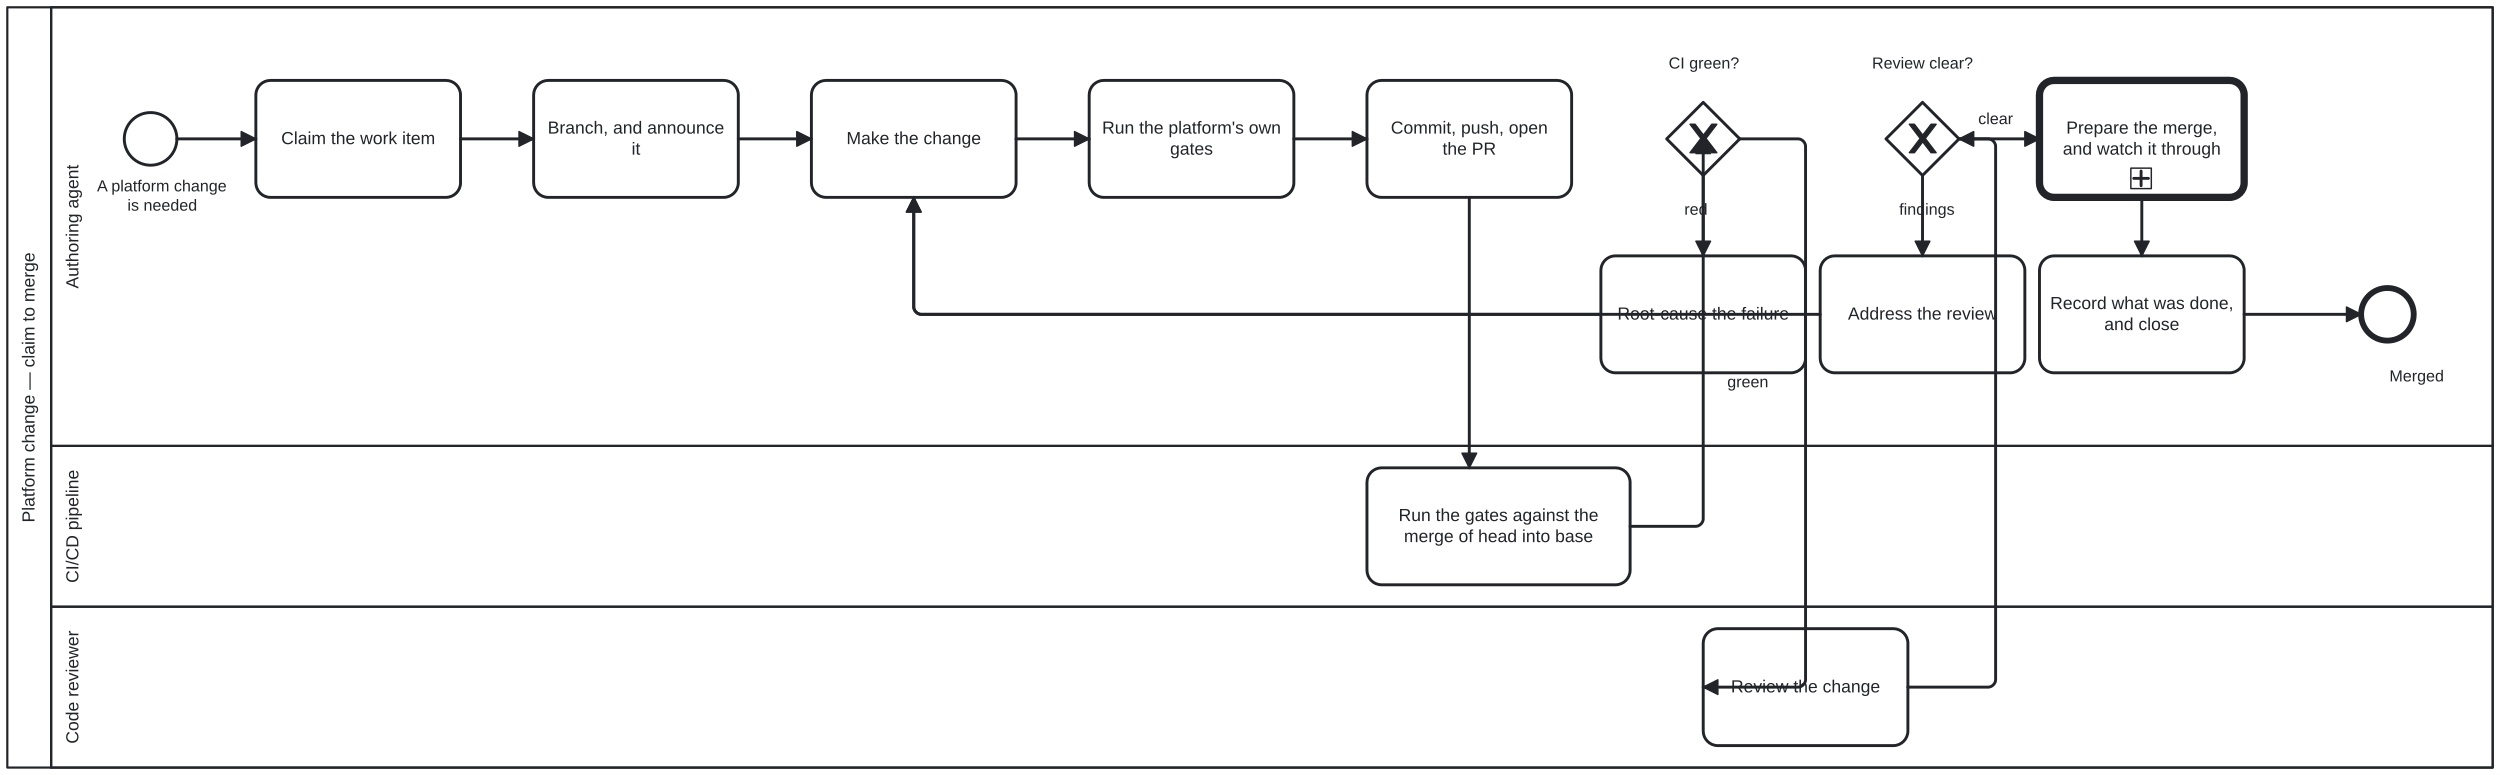
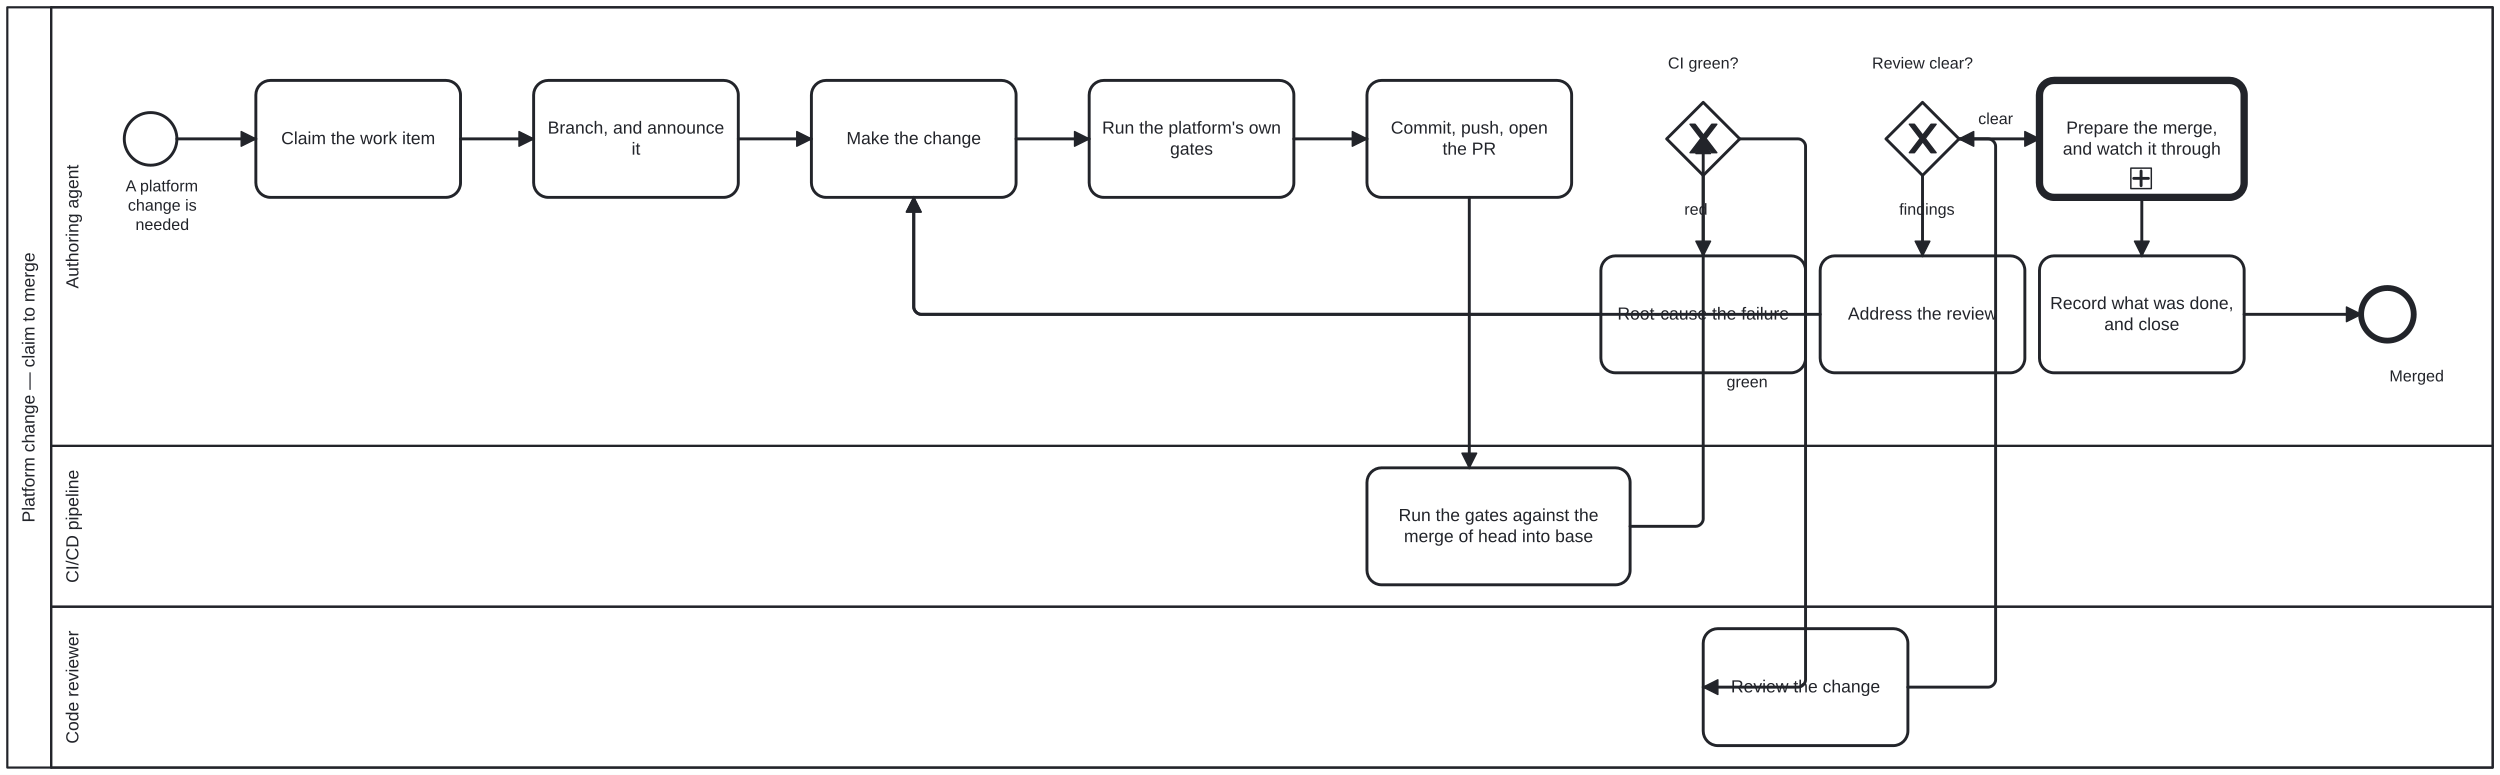
<svg xmlns="http://www.w3.org/2000/svg" width="100%" style="max-width:100%;height:auto" viewBox="155 75 1710 530" version="1.1">
  <rect x="155" y="75" width="1710" height="530" fill="#ffffff" />
  <g class="djs-group">
    <g class="djs-element djs-shape" data-element-id="Participant_CodeChangeReview" style="display: block;" transform="matrix(1 0 0 1 160 80)">
      <g class="djs-visual">
        <rect x="0" y="0" width="1700" height="520" rx="0" ry="0" style="stroke-linecap: round; stroke-linejoin: round; stroke: rgb(34, 36, 42); stroke-width: 1.5px; fill: white; fill-opacity: 0.95;" />
        <path style="fill: none; stroke-linecap: round; stroke-linejoin: round; stroke: rgb(34, 36, 42); stroke-width: 1.5px;" d="M30,0L30,520" />
        <text lineHeight="1.2" class="djs-label" style="font-family: Arial, sans-serif; font-size: 12px; font-weight: normal; fill: rgb(34, 36, 42);" transform="matrix(-1.83697e-16 -1 1 -1.83697e-16 0 520)">
          <tspan x="167.63" y="18.6">Platform change — claim to merge</tspan>
        </text>
      </g>
      <rect class="djs-hit djs-hit-all" x="0" y="0" width="1700" height="520" style="fill: none; stroke-opacity: 0; stroke: white; stroke-width: 15px;" />
    </g>
    <g class="djs-children">
      <g class="djs-group">
        <g class="djs-element djs-shape" data-element-id="Lane_Reviewer" style="display: block;" transform="matrix(1 0 0 1 190 490)">
          <g class="djs-visual">
            <rect x="0" y="0" width="1670" height="110" rx="0" ry="0" style="stroke-linecap: round; stroke-linejoin: round; stroke: rgb(34, 36, 42); stroke-width: 1.5px; fill: white; fill-opacity: 0.25;" />
            <text lineHeight="1.2" class="djs-label" style="font-family: Arial, sans-serif; font-size: 12px; font-weight: normal; fill: rgb(34, 36, 42);" transform="matrix(-1.83697e-16 -1 1 -1.83697e-16 0 110)">
              <tspan x="16.316" y="18.6">Code reviewer</tspan>
            </text>
          </g>
          <rect class="djs-hit djs-hit-all" x="0" y="0" width="1670" height="110" style="fill: none; stroke-opacity: 0; stroke: white; stroke-width: 15px;" />
        </g>
      </g>
      <g class="djs-group">
        <g class="djs-element djs-shape" data-element-id="Lane_Pipeline" style="display: block;" transform="matrix(1 0 0 1 190 380)">
          <g class="djs-visual">
            <rect x="0" y="0" width="1670" height="110" rx="0" ry="0" style="stroke-linecap: round; stroke-linejoin: round; stroke: rgb(34, 36, 42); stroke-width: 1.5px; fill: white; fill-opacity: 0.25;" />
            <text lineHeight="1.2" class="djs-label" style="font-family: Arial, sans-serif; font-size: 12px; font-weight: normal; fill: rgb(34, 36, 42);" transform="matrix(-1.83697e-16 -1 1 -1.83697e-16 0 110)">
              <tspan x="16.316" y="18.6">CI/CD pipeline</tspan>
            </text>
          </g>
          <rect class="djs-hit djs-hit-all" x="0" y="0" width="1670" height="110" style="fill: none; stroke-opacity: 0; stroke: white; stroke-width: 15px;" />
        </g>
      </g>
      <g class="djs-group">
        <g class="djs-element djs-shape" data-element-id="Lane_Agent" style="display: block;" transform="matrix(1 0 0 1 190 80)">
          <g class="djs-visual">
            <rect x="0" y="0" width="1670" height="300" rx="0" ry="0" style="stroke-linecap: round; stroke-linejoin: round; stroke: rgb(34, 36, 42); stroke-width: 1.5px; fill: white; fill-opacity: 0.25;" />
            <text lineHeight="1.2" class="djs-label" style="font-family: Arial, sans-serif; font-size: 12px; font-weight: normal; fill: rgb(34, 36, 42);" transform="matrix(-1.83697e-16 -1 1 -1.83697e-16 0 300)">
              <tspan x="107.634" y="18.6">Authoring agent</tspan>
            </text>
          </g>
          <rect class="djs-hit djs-hit-all" x="0" y="0" width="1670" height="300" style="fill: none; stroke-opacity: 0; stroke: white; stroke-width: 15px;" />
        </g>
      </g>
      <g class="djs-group">
        <g class="djs-element djs-shape" data-element-id="Start_Change" style="display: block;" transform="matrix(1 0 0 1 240 152)">
          <g class="djs-visual">
            <circle cx="18" cy="18" r="18" style="stroke-linecap: round; stroke-linejoin: round; stroke: rgb(34, 36, 42); stroke-width: 2px; fill: white; fill-opacity: 0.95;" />
          </g>
          <rect class="djs-hit djs-hit-all" x="0" y="0" width="36" height="36" style="fill: none; stroke-opacity: 0; stroke: white; stroke-width: 15px;" />
        </g>
      </g>
      <g class="djs-group">
-         <g class="djs-element djs-shape" data-element-id="Start_Change_label" style="display: block;" transform="matrix(1 0 0 1 221 196)">
-           <g class="djs-visual">
-             <text lineHeight="1.2" class="djs-label" style="font-family: Arial, sans-serif; font-size: 11px; font-weight: normal; fill: rgb(34, 36, 42);">
-               <tspan x="0.364" y="9.9">A platform change</tspan>
-               <tspan x="21.147" y="23.1">is needed</tspan>
-             </text>
-           </g>
-           <rect class="djs-hit djs-hit-all" x="0" y="0" width="90" height="27" style="fill: none; stroke-opacity: 0; stroke: white; stroke-width: 15px;" />
+         <g class="djs-element djs-shape" data-element-id="Start_Change_label" style="display: block;" transform="matrix(1 0 0 1 226 196)">
+           <g class="djs-visual">
+             <text lineHeight="1.2" class="djs-label" style="font-family: Arial, sans-serif; font-size: 11px; font-weight: normal; fill: rgb(34, 36, 42);">
+               <tspan x="14.936" y="9.9">A platform </tspan>
+               <tspan x="16.456" y="23.1">change is </tspan>
+               <tspan x="21.647" y="36.3">needed</tspan>
+             </text>
+           </g>
+           <rect class="djs-hit djs-hit-all" x="0" y="0" width="80" height="40" style="fill: none; stroke-opacity: 0; stroke: white; stroke-width: 15px;" />
        </g>
      </g>
      <g class="djs-group">
        <g class="djs-element djs-shape" data-element-id="Task_ClaimBean" style="display: block;" transform="matrix(1 0 0 1 330 130)">
          <g class="djs-visual">
            <rect x="0" y="0" width="140" height="80" rx="10" ry="10" style="stroke-linecap: round; stroke-linejoin: round; stroke: rgb(34, 36, 42); stroke-width: 2px; fill: white; fill-opacity: 0.95;" />
            <text lineHeight="1.2" class="djs-label" style="font-family: Arial, sans-serif; font-size: 12px; font-weight: normal; fill: rgb(34, 36, 42);">
              <tspan x="17.321" y="43.6">Claim the work item</tspan>
            </text>
          </g>
          <rect class="djs-hit djs-hit-all" x="0" y="0" width="140" height="80" style="fill: none; stroke-opacity: 0; stroke: white; stroke-width: 15px;" />
        </g>
      </g>
      <g class="djs-group">
        <g class="djs-element djs-shape" data-element-id="Task_BranchAndAnnounce" style="display: block;" transform="matrix(1 0 0 1 520 130)">
          <g class="djs-visual">
            <rect x="0" y="0" width="140" height="80" rx="10" ry="10" style="stroke-linecap: round; stroke-linejoin: round; stroke: rgb(34, 36, 42); stroke-width: 2px; fill: white; fill-opacity: 0.95;" />
            <text lineHeight="1.2" class="djs-label" style="font-family: Arial, sans-serif; font-size: 12px; font-weight: normal; fill: rgb(34, 36, 42);">
              <tspan x="9.619" y="36.4">Branch, and announce </tspan>
              <tspan x="67" y="50.8">it</tspan>
            </text>
          </g>
          <rect class="djs-hit djs-hit-all" x="0" y="0" width="140" height="80" style="fill: none; stroke-opacity: 0; stroke: white; stroke-width: 15px;" />
        </g>
      </g>
      <g class="djs-group">
        <g class="djs-element djs-shape" data-element-id="Task_Implement" style="display: block;" transform="matrix(1 0 0 1 710 130)">
          <g class="djs-visual">
            <rect x="0" y="0" width="140" height="80" rx="10" ry="10" style="stroke-linecap: round; stroke-linejoin: round; stroke: rgb(34, 36, 42); stroke-width: 2px; fill: white; fill-opacity: 0.95;" />
            <text lineHeight="1.2" class="djs-label" style="font-family: Arial, sans-serif; font-size: 12px; font-weight: normal; fill: rgb(34, 36, 42);">
              <tspan x="23.969" y="43.6">Make the change</tspan>
            </text>
          </g>
          <rect class="djs-hit djs-hit-all" x="0" y="0" width="140" height="80" style="fill: none; stroke-opacity: 0; stroke: white; stroke-width: 15px;" />
        </g>
      </g>
      <g class="djs-group">
        <g class="djs-element djs-shape" data-element-id="Task_RunGates" style="display: block;" transform="matrix(1 0 0 1 900 130)">
          <g class="djs-visual">
            <rect x="0" y="0" width="140" height="80" rx="10" ry="10" style="stroke-linecap: round; stroke-linejoin: round; stroke: rgb(34, 36, 42); stroke-width: 2px; fill: white; fill-opacity: 0.95;" />
            <text lineHeight="1.2" class="djs-label" style="font-family: Arial, sans-serif; font-size: 12px; font-weight: normal; fill: rgb(34, 36, 42);">
              <tspan x="8.825" y="36.4">Run the platform's own</tspan>
              <tspan x="55.322" y="50.8">gates</tspan>
            </text>
          </g>
          <rect class="djs-hit djs-hit-all" x="0" y="0" width="140" height="80" style="fill: none; stroke-opacity: 0; stroke: white; stroke-width: 15px;" />
        </g>
      </g>
      <g class="djs-group">
        <g class="djs-element djs-shape" data-element-id="Task_CommitAndOpenPR" style="display: block;" transform="matrix(1 0 0 1 1090 130)">
          <g class="djs-visual">
            <rect x="0" y="0" width="140" height="80" rx="10" ry="10" style="stroke-linecap: round; stroke-linejoin: round; stroke: rgb(34, 36, 42); stroke-width: 2px; fill: white; fill-opacity: 0.95;" />
            <text lineHeight="1.2" class="djs-label" style="font-family: Arial, sans-serif; font-size: 12px; font-weight: normal; fill: rgb(34, 36, 42);">
              <tspan x="16.308" y="36.4">Commit, push, open </tspan>
              <tspan x="51.657" y="50.8">the PR</tspan>
            </text>
          </g>
          <rect class="djs-hit djs-hit-all" x="0" y="0" width="140" height="80" style="fill: none; stroke-opacity: 0; stroke: white; stroke-width: 15px;" />
        </g>
      </g>
      <g class="djs-group">
        <g class="djs-element djs-shape" data-element-id="GW_CIGreen" style="display: block;" transform="matrix(1 0 0 1 1295 145)">
          <g class="djs-visual">
            <polygon points="25,0 50,25 25,50 0,25" style="stroke-linecap: round; stroke-linejoin: round; stroke: rgb(34, 36, 42); stroke-width: 2px; fill: white; fill-opacity: 0.95;" />
            <path d="m 16,15 7.429,9.714 -7.429,9.714 3.429,0 5.714,-7.464 5.714,7.464 3.429,0 -7.429,-9.714 7.429,-9.714 -3.429,0 -5.714,7.464 -5.714,-7.464 -3.429,0 z" style="fill: rgb(34, 36, 42); stroke-linecap: round; stroke-linejoin: round; stroke: rgb(34, 36, 42); stroke-width: 1px;" />
          </g>
          <rect class="djs-hit djs-hit-all" x="0" y="0" width="50" height="50" style="fill: none; stroke-opacity: 0; stroke: white; stroke-width: 15px;" />
        </g>
      </g>
      <g class="djs-group">
-         <g class="djs-element djs-shape" data-element-id="GW_CIGreen_label" style="display: block;" transform="matrix(1 0 0 1 1296 112)">
-           <g class="djs-visual">
-             <text lineHeight="1.2" class="djs-label" style="font-family: Arial, sans-serif; font-size: 11px; font-weight: normal; fill: rgb(34, 36, 42);">
-               <tspan x="0.346" y="9.9">CI green?</tspan>
-             </text>
-           </g>
-           <rect class="djs-hit djs-hit-all" x="0" y="0" width="49" height="14" style="fill: none; stroke-opacity: 0; stroke: white; stroke-width: 15px;" />
+         <g class="djs-element djs-shape" data-element-id="GW_CIGreen_label" style="display: block;" transform="matrix(1 0 0 1 1290 112)">
+           <g class="djs-visual">
+             <text lineHeight="1.2" class="djs-label" style="font-family: Arial, sans-serif; font-size: 11px; font-weight: normal; fill: rgb(34, 36, 42);">
+               <tspan x="5.846" y="9.9">CI green?</tspan>
+             </text>
+           </g>
+           <rect class="djs-hit djs-hit-all" x="0" y="0" width="60" height="14" style="fill: none; stroke-opacity: 0; stroke: white; stroke-width: 15px;" />
        </g>
      </g>
      <g class="djs-group">
        <g class="djs-element djs-shape" data-element-id="Task_Diagnose" style="display: block;" transform="matrix(1 0 0 1 1250 250)">
          <g class="djs-visual">
            <rect x="0" y="0" width="140" height="80" rx="10" ry="10" style="stroke-linecap: round; stroke-linejoin: round; stroke: rgb(34, 36, 42); stroke-width: 2px; fill: white; fill-opacity: 0.95;" />
            <text lineHeight="1.2" class="djs-label" style="font-family: Arial, sans-serif; font-size: 12px; font-weight: normal; fill: rgb(34, 36, 42);">
              <tspan x="11.301" y="43.6">Root-cause the failure</tspan>
            </text>
          </g>
          <rect class="djs-hit djs-hit-all" x="0" y="0" width="140" height="80" style="fill: none; stroke-opacity: 0; stroke: white; stroke-width: 15px;" />
        </g>
      </g>
      <g class="djs-group">
        <g class="djs-element djs-shape" data-element-id="GW_ReviewClear" style="display: block;" transform="matrix(1 0 0 1 1445 145)">
          <g class="djs-visual">
            <polygon points="25,0 50,25 25,50 0,25" style="stroke-linecap: round; stroke-linejoin: round; stroke: rgb(34, 36, 42); stroke-width: 2px; fill: white; fill-opacity: 0.95;" />
            <path d="m 16,15 7.429,9.714 -7.429,9.714 3.429,0 5.714,-7.464 5.714,7.464 3.429,0 -7.429,-9.714 7.429,-9.714 -3.429,0 -5.714,7.464 -5.714,-7.464 -3.429,0 z" style="fill: rgb(34, 36, 42); stroke-linecap: round; stroke-linejoin: round; stroke: rgb(34, 36, 42); stroke-width: 1px;" />
          </g>
          <rect class="djs-hit djs-hit-all" x="0" y="0" width="50" height="50" style="fill: none; stroke-opacity: 0; stroke: white; stroke-width: 15px;" />
        </g>
      </g>
      <g class="djs-group">
        <g class="djs-element djs-shape" data-element-id="GW_ReviewClear_label" style="display: block;" transform="matrix(1 0 0 1 1435 112)">
          <g class="djs-visual">
            <text lineHeight="1.2" class="djs-label" style="font-family: Arial, sans-serif; font-size: 11px; font-weight: normal; fill: rgb(34, 36, 42);">
              <tspan x="0.458" y="9.9">Review clear?</tspan>
            </text>
          </g>
          <rect class="djs-hit djs-hit-all" x="0" y="0" width="70" height="14" style="fill: none; stroke-opacity: 0; stroke: white; stroke-width: 15px;" />
        </g>
      </g>
      <g class="djs-group">
        <g class="djs-element djs-shape" data-element-id="Task_AddressReview" style="display: block;" transform="matrix(1 0 0 1 1400 250)">
          <g class="djs-visual">
            <rect x="0" y="0" width="140" height="80" rx="10" ry="10" style="stroke-linecap: round; stroke-linejoin: round; stroke: rgb(34, 36, 42); stroke-width: 2px; fill: white; fill-opacity: 0.95;" />
            <text lineHeight="1.2" class="djs-label" style="font-family: Arial, sans-serif; font-size: 12px; font-weight: normal; fill: rgb(34, 36, 42);">
              <tspan x="18.977" y="43.6">Address the review</tspan>
            </text>
          </g>
          <rect class="djs-hit djs-hit-all" x="0" y="0" width="140" height="80" style="fill: none; stroke-opacity: 0; stroke: white; stroke-width: 15px;" />
        </g>
      </g>
      <g class="djs-group">
        <a class="fa-subprocess-link" href="../../../en/cat-harness/processes/merge-base.html" target="_top">
          <g class="djs-element djs-shape" data-element-id="Task_PrepareMerge" style="display: block;" transform="matrix(1 0 0 1 1550 130)">
            <g class="djs-visual">
              <rect x="0" y="0" width="140" height="80" rx="10" ry="10" style="stroke-linecap: round; stroke-linejoin: round; stroke: rgb(34, 36, 42); stroke-width: 5px; fill: white; fill-opacity: 0.95;" />
              <text lineHeight="1.2" class="djs-label" style="font-family: Arial, sans-serif; font-size: 12px; font-weight: normal; fill: rgb(34, 36, 42);">
                <tspan x="18.306" y="36.4">Prepare the merge, </tspan>
                <tspan x="15.965" y="50.8">and watch it through</tspan>
              </text>
              <rect x="0" y="0" width="14" height="14" rx="0" ry="0" style="stroke-linecap: round; stroke-linejoin: round; stroke: rgb(34, 36, 42); stroke-width: 1px; fill: white;" transform="matrix(1 0 0 1 62.5 60)" />
              <path data-marker="sub-process" d="m62.5,60 m 7,2 l 0,10 m -5,-5 l 10,0" style="fill: white; stroke-linecap: round; stroke-linejoin: round; stroke: rgb(34, 36, 42); stroke-width: 2px;" />
            </g>
            <rect class="djs-hit djs-hit-all" x="0" y="0" width="140" height="80" style="fill: none; stroke-opacity: 0; stroke: white; stroke-width: 15px;" />
          </g>
        </a>
      </g>
      <g class="djs-group">
        <g class="djs-element djs-shape" data-element-id="Task_CloseBean" style="display: block;" transform="matrix(1 0 0 1 1550 250)">
          <g class="djs-visual">
            <rect x="0" y="0" width="140" height="80" rx="10" ry="10" style="stroke-linecap: round; stroke-linejoin: round; stroke: rgb(34, 36, 42); stroke-width: 2px; fill: white; fill-opacity: 0.95;" />
            <text lineHeight="1.2" class="djs-label" style="font-family: Arial, sans-serif; font-size: 12px; font-weight: normal; fill: rgb(34, 36, 42);">
              <tspan x="7.299" y="36.4">Record what was done,</tspan>
              <tspan x="44.315" y="50.8">and close</tspan>
            </text>
          </g>
          <rect class="djs-hit djs-hit-all" x="0" y="0" width="140" height="80" style="fill: none; stroke-opacity: 0; stroke: white; stroke-width: 15px;" />
        </g>
      </g>
      <g class="djs-group">
        <g class="djs-element djs-shape" data-element-id="End_Merged" style="display: block;" transform="matrix(1 0 0 1 1770 272)">
          <g class="djs-visual">
            <circle cx="18" cy="18" r="18" style="stroke-linecap: round; stroke-linejoin: round; stroke: rgb(34, 36, 42); stroke-width: 4px; fill: white; fill-opacity: 0.95;" />
          </g>
          <rect class="djs-hit djs-hit-all" x="0" y="0" width="36" height="36" style="fill: none; stroke-opacity: 0; stroke: white; stroke-width: 15px;" />
        </g>
      </g>
      <g class="djs-group">
-         <g class="djs-element djs-shape" data-element-id="End_Merged_label" style="display: block;" transform="matrix(1 0 0 1 1789 326)">
-           <g class="djs-visual">
-             <text lineHeight="1.2" class="djs-label" style="font-family: Arial, sans-serif; font-size: 11px; font-weight: normal; fill: rgb(34, 36, 42);">
-               <tspan x="0.352" y="9.9">Merged</tspan>
-             </text>
-           </g>
-           <rect class="djs-hit djs-hit-all" x="0" y="0" width="38" height="14" style="fill: none; stroke-opacity: 0; stroke: white; stroke-width: 15px;" />
+         <g class="djs-element djs-shape" data-element-id="End_Merged_label" style="display: block;" transform="matrix(1 0 0 1 1784 326)">
+           <g class="djs-visual">
+             <text lineHeight="1.2" class="djs-label" style="font-family: Arial, sans-serif; font-size: 11px; font-weight: normal; fill: rgb(34, 36, 42);">
+               <tspan x="5.352" y="9.9">Merged</tspan>
+             </text>
+           </g>
+           <rect class="djs-hit djs-hit-all" x="0" y="0" width="48" height="14" style="fill: none; stroke-opacity: 0; stroke: white; stroke-width: 15px;" />
        </g>
      </g>
      <g class="djs-group">
        <g class="djs-element djs-shape" data-element-id="Task_RunCI" style="display: block;" transform="matrix(1 0 0 1 1090 395)">
          <g class="djs-visual">
            <rect x="0" y="0" width="180" height="80" rx="10" ry="10" style="stroke-linecap: round; stroke-linejoin: round; stroke: rgb(34, 36, 42); stroke-width: 2px; fill: white; fill-opacity: 0.95;" />
            <text lineHeight="1.2" class="djs-label" style="font-family: Arial, sans-serif; font-size: 12px; font-weight: normal; fill: rgb(34, 36, 42);">
              <tspan x="21.618" y="36.4">Run the gates against the </tspan>
              <tspan x="25.289" y="50.8">merge of head into base</tspan>
            </text>
          </g>
          <rect class="djs-hit djs-hit-all" x="0" y="0" width="180" height="80" style="fill: none; stroke-opacity: 0; stroke: white; stroke-width: 15px;" />
        </g>
      </g>
      <g class="djs-group">
        <g class="djs-element djs-shape" data-element-id="Task_Review" style="display: block;" transform="matrix(1 0 0 1 1320 505)">
          <g class="djs-visual">
            <rect x="0" y="0" width="140" height="80" rx="10" ry="10" style="stroke-linecap: round; stroke-linejoin: round; stroke: rgb(34, 36, 42); stroke-width: 2px; fill: white; fill-opacity: 0.95;" />
            <text lineHeight="1.2" class="djs-label" style="font-family: Arial, sans-serif; font-size: 12px; font-weight: normal; fill: rgb(34, 36, 42);">
              <tspan x="18.968" y="43.6">Review the change</tspan>
            </text>
          </g>
          <rect class="djs-hit djs-hit-all" x="0" y="0" width="140" height="80" style="fill: none; stroke-opacity: 0; stroke: white; stroke-width: 15px;" />
        </g>
      </g>
      <g class="djs-group">
        <g class="djs-element djs-connection" data-element-id="f1" style="display: block;">
          <g class="djs-visual">
            <defs>
              <marker id="folio-marker-1" viewBox="0 0 20 20" refX="11" refY="10" markerWidth="10" markerHeight="10" orient="auto">
                <path d="M 1 5 L 11 10 L 1 15 Z" style="stroke-linecap: round; stroke-linejoin: round; stroke: rgb(34, 36, 42); stroke-width: 1px; fill: rgb(34, 36, 42);" />
              </marker>
            </defs>
            <path data-corner-radius="5" style="fill: none; stroke-linecap: round; stroke-linejoin: round; stroke: rgb(34, 36, 42); stroke-width: 2px; marker-end: url('#folio-marker-1');" d="M276,170L330,170" />
          </g>
          <path d="M276,170L330,170" class="djs-hit djs-hit-stroke" style="fill: none; stroke-opacity: 0; stroke: white; stroke-width: 15px;" />
        </g>
      </g>
      <g class="djs-group">
        <g class="djs-element djs-connection" data-element-id="f2" style="display: block;">
          <g class="djs-visual">
            <defs>
              <marker id="folio-marker-2" viewBox="0 0 20 20" refX="11" refY="10" markerWidth="10" markerHeight="10" orient="auto">
                <path d="M 1 5 L 11 10 L 1 15 Z" style="stroke-linecap: round; stroke-linejoin: round; stroke: rgb(34, 36, 42); stroke-width: 1px; fill: rgb(34, 36, 42);" />
              </marker>
            </defs>
            <path data-corner-radius="5" style="fill: none; stroke-linecap: round; stroke-linejoin: round; stroke: rgb(34, 36, 42); stroke-width: 2px; marker-end: url('#folio-marker-2');" d="M470,170L520,170" />
          </g>
          <path d="M470,170L520,170" class="djs-hit djs-hit-stroke" style="fill: none; stroke-opacity: 0; stroke: white; stroke-width: 15px;" />
        </g>
      </g>
      <g class="djs-group">
        <g class="djs-element djs-connection" data-element-id="f3" style="display: block;">
          <g class="djs-visual">
            <defs>
              <marker id="folio-marker-3" viewBox="0 0 20 20" refX="11" refY="10" markerWidth="10" markerHeight="10" orient="auto">
                <path d="M 1 5 L 11 10 L 1 15 Z" style="stroke-linecap: round; stroke-linejoin: round; stroke: rgb(34, 36, 42); stroke-width: 1px; fill: rgb(34, 36, 42);" />
              </marker>
            </defs>
            <path data-corner-radius="5" style="fill: none; stroke-linecap: round; stroke-linejoin: round; stroke: rgb(34, 36, 42); stroke-width: 2px; marker-end: url('#folio-marker-3');" d="M660,170L710,170" />
          </g>
          <path d="M660,170L710,170" class="djs-hit djs-hit-stroke" style="fill: none; stroke-opacity: 0; stroke: white; stroke-width: 15px;" />
        </g>
      </g>
      <g class="djs-group">
        <g class="djs-element djs-connection" data-element-id="f4" style="display: block;">
          <g class="djs-visual">
            <defs>
              <marker id="folio-marker-4" viewBox="0 0 20 20" refX="11" refY="10" markerWidth="10" markerHeight="10" orient="auto">
                <path d="M 1 5 L 11 10 L 1 15 Z" style="stroke-linecap: round; stroke-linejoin: round; stroke: rgb(34, 36, 42); stroke-width: 1px; fill: rgb(34, 36, 42);" />
              </marker>
            </defs>
            <path data-corner-radius="5" style="fill: none; stroke-linecap: round; stroke-linejoin: round; stroke: rgb(34, 36, 42); stroke-width: 2px; marker-end: url('#folio-marker-4');" d="M850,170L900,170" />
          </g>
          <path d="M850,170L900,170" class="djs-hit djs-hit-stroke" style="fill: none; stroke-opacity: 0; stroke: white; stroke-width: 15px;" />
        </g>
      </g>
      <g class="djs-group">
        <g class="djs-element djs-connection" data-element-id="f5" style="display: block;">
          <g class="djs-visual">
            <defs>
              <marker id="folio-marker-5" viewBox="0 0 20 20" refX="11" refY="10" markerWidth="10" markerHeight="10" orient="auto">
                <path d="M 1 5 L 11 10 L 1 15 Z" style="stroke-linecap: round; stroke-linejoin: round; stroke: rgb(34, 36, 42); stroke-width: 1px; fill: rgb(34, 36, 42);" />
              </marker>
            </defs>
            <path data-corner-radius="5" style="fill: none; stroke-linecap: round; stroke-linejoin: round; stroke: rgb(34, 36, 42); stroke-width: 2px; marker-end: url('#folio-marker-5');" d="M1040,170L1090,170" />
          </g>
          <path d="M1040,170L1090,170" class="djs-hit djs-hit-stroke" style="fill: none; stroke-opacity: 0; stroke: white; stroke-width: 15px;" />
        </g>
      </g>
      <g class="djs-group">
        <g class="djs-element djs-connection" data-element-id="f6" style="display: block;">
          <g class="djs-visual">
            <defs>
              <marker id="folio-marker-6" viewBox="0 0 20 20" refX="11" refY="10" markerWidth="10" markerHeight="10" orient="auto">
                <path d="M 1 5 L 11 10 L 1 15 Z" style="stroke-linecap: round; stroke-linejoin: round; stroke: rgb(34, 36, 42); stroke-width: 1px; fill: rgb(34, 36, 42);" />
              </marker>
            </defs>
            <path data-corner-radius="5" style="fill: none; stroke-linecap: round; stroke-linejoin: round; stroke: rgb(34, 36, 42); stroke-width: 2px; marker-end: url('#folio-marker-6');" d="M1160,210L1160,395" />
          </g>
          <path d="M1160,210L1160,395" class="djs-hit djs-hit-stroke" style="fill: none; stroke-opacity: 0; stroke: white; stroke-width: 15px;" />
        </g>
      </g>
      <g class="djs-group">
        <g class="djs-element djs-connection" data-element-id="f7" style="display: block;">
          <g class="djs-visual">
            <defs>
              <marker id="folio-marker-7" viewBox="0 0 20 20" refX="11" refY="10" markerWidth="10" markerHeight="10" orient="auto">
                <path d="M 1 5 L 11 10 L 1 15 Z" style="stroke-linecap: round; stroke-linejoin: round; stroke: rgb(34, 36, 42); stroke-width: 1px; fill: rgb(34, 36, 42);" />
              </marker>
            </defs>
            <path data-corner-radius="5" style="fill: none; stroke-linecap: round; stroke-linejoin: round; stroke: rgb(34, 36, 42); stroke-width: 2px; marker-end: url('#folio-marker-7');" d="M1270,435L1315,435C1317.5,435,1320,432.5,1320,430L1320,170" />
          </g>
          <path d="M1270,435L1320,435L1320,170" class="djs-hit djs-hit-stroke" style="fill: none; stroke-opacity: 0; stroke: white; stroke-width: 15px;" />
        </g>
      </g>
      <g class="djs-group">
        <g class="djs-element djs-connection" data-element-id="f8" style="display: block;">
          <g class="djs-visual">
            <defs>
              <marker id="folio-marker-8" viewBox="0 0 20 20" refX="11" refY="10" markerWidth="10" markerHeight="10" orient="auto">
                <path d="M 1 5 L 11 10 L 1 15 Z" style="stroke-linecap: round; stroke-linejoin: round; stroke: rgb(34, 36, 42); stroke-width: 1px; fill: rgb(34, 36, 42);" />
              </marker>
            </defs>
            <path data-corner-radius="5" style="fill: none; stroke-linecap: round; stroke-linejoin: round; stroke: rgb(34, 36, 42); stroke-width: 2px; marker-end: url('#folio-marker-8');" d="M1345,170L1385,170C1387.5,170,1390,172.5,1390,175L1390,540C1390,542.5,1387.5,545,1385,545L1320,545" />
          </g>
          <path d="M1345,170L1390,170L1390,545L1320,545" class="djs-hit djs-hit-stroke" style="fill: none; stroke-opacity: 0; stroke: white; stroke-width: 15px;" />
        </g>
      </g>
      <g class="djs-group">
-         <g class="djs-element djs-shape" data-element-id="f8_label" style="display: block;" transform="matrix(1 0 0 1 1336 330)">
-           <g class="djs-visual">
-             <text lineHeight="1.2" class="djs-label" style="font-family: Arial, sans-serif; font-size: 11px; font-weight: normal; fill: rgb(34, 36, 42);">
-               <tspan x="0.433" y="9.9">green</tspan>
-             </text>
-           </g>
-           <rect class="djs-hit djs-hit-all" x="0" y="0" width="29" height="14" style="fill: none; stroke-opacity: 0; stroke: white; stroke-width: 15px;" />
+         <g class="djs-element djs-shape" data-element-id="f8_label" style="display: block;" transform="matrix(1 0 0 1 1330 330)">
+           <g class="djs-visual">
+             <text lineHeight="1.2" class="djs-label" style="font-family: Arial, sans-serif; font-size: 11px; font-weight: normal; fill: rgb(34, 36, 42);">
+               <tspan x="5.933" y="9.9">green</tspan>
+             </text>
+           </g>
+           <rect class="djs-hit djs-hit-all" x="0" y="0" width="40" height="14" style="fill: none; stroke-opacity: 0; stroke: white; stroke-width: 15px;" />
        </g>
      </g>
      <g class="djs-group">
        <g class="djs-element djs-connection" data-element-id="f9" style="display: block;">
          <g class="djs-visual">
            <defs>
              <marker id="folio-marker-9" viewBox="0 0 20 20" refX="11" refY="10" markerWidth="10" markerHeight="10" orient="auto">
                <path d="M 1 5 L 11 10 L 1 15 Z" style="stroke-linecap: round; stroke-linejoin: round; stroke: rgb(34, 36, 42); stroke-width: 1px; fill: rgb(34, 36, 42);" />
              </marker>
            </defs>
            <path data-corner-radius="5" style="fill: none; stroke-linecap: round; stroke-linejoin: round; stroke: rgb(34, 36, 42); stroke-width: 2px; marker-end: url('#folio-marker-9');" d="M1320,195L1320,250" />
          </g>
          <path d="M1320,195L1320,250" class="djs-hit djs-hit-stroke" style="fill: none; stroke-opacity: 0; stroke: white; stroke-width: 15px;" />
        </g>
      </g>
      <g class="djs-group">
-         <g class="djs-element djs-shape" data-element-id="f9_label" style="display: block;" transform="matrix(1 0 0 1 1307 212)">
-           <g class="djs-visual">
-             <text lineHeight="1.2" class="djs-label" style="font-family: Arial, sans-serif; font-size: 11px; font-weight: normal; fill: rgb(34, 36, 42);">
-               <tspan x="0.051" y="9.9">red</tspan>
-             </text>
-           </g>
-           <rect class="djs-hit djs-hit-all" x="0" y="0" width="16" height="14" style="fill: none; stroke-opacity: 0; stroke: white; stroke-width: 15px;" />
+         <g class="djs-element djs-shape" data-element-id="f9_label" style="display: block;" transform="matrix(1 0 0 1 1300 212)">
+           <g class="djs-visual">
+             <text lineHeight="1.2" class="djs-label" style="font-family: Arial, sans-serif; font-size: 11px; font-weight: normal; fill: rgb(34, 36, 42);">
+               <tspan x="7.051" y="9.9">red</tspan>
+             </text>
+           </g>
+           <rect class="djs-hit djs-hit-all" x="0" y="0" width="30" height="14" style="fill: none; stroke-opacity: 0; stroke: white; stroke-width: 15px;" />
        </g>
      </g>
      <g class="djs-group">
        <g class="djs-element djs-connection" data-element-id="f11" style="display: block;">
          <g class="djs-visual">
            <defs>
              <marker id="folio-marker-10" viewBox="0 0 20 20" refX="11" refY="10" markerWidth="10" markerHeight="10" orient="auto">
                <path d="M 1 5 L 11 10 L 1 15 Z" style="stroke-linecap: round; stroke-linejoin: round; stroke: rgb(34, 36, 42); stroke-width: 1px; fill: rgb(34, 36, 42);" />
              </marker>
            </defs>
            <path data-corner-radius="5" style="fill: none; stroke-linecap: round; stroke-linejoin: round; stroke: rgb(34, 36, 42); stroke-width: 2px; marker-end: url('#folio-marker-10');" d="M1250,290L785,290C782.5,290,780,287.5,780,285L780,210" />
          </g>
          <path d="M1250,290L780,290L780,210" class="djs-hit djs-hit-stroke" style="fill: none; stroke-opacity: 0; stroke: white; stroke-width: 15px;" />
        </g>
      </g>
      <g class="djs-group">
        <g class="djs-element djs-connection" data-element-id="f12" style="display: block;">
          <g class="djs-visual">
            <defs>
              <marker id="folio-marker-11" viewBox="0 0 20 20" refX="11" refY="10" markerWidth="10" markerHeight="10" orient="auto">
                <path d="M 1 5 L 11 10 L 1 15 Z" style="stroke-linecap: round; stroke-linejoin: round; stroke: rgb(34, 36, 42); stroke-width: 1px; fill: rgb(34, 36, 42);" />
              </marker>
            </defs>
            <path data-corner-radius="5" style="fill: none; stroke-linecap: round; stroke-linejoin: round; stroke: rgb(34, 36, 42); stroke-width: 2px; marker-end: url('#folio-marker-11');" d="M1460,545L1515,545C1517.5,545,1520,542.5,1520,540L1520,175C1520,172.5,1517.5,170,1515,170L1495,170" />
          </g>
          <path d="M1460,545L1520,545L1520,170L1495,170" class="djs-hit djs-hit-stroke" style="fill: none; stroke-opacity: 0; stroke: white; stroke-width: 15px;" />
        </g>
      </g>
      <g class="djs-group">
        <g class="djs-element djs-connection" data-element-id="f13" style="display: block;">
          <g class="djs-visual">
            <defs>
              <marker id="folio-marker-12" viewBox="0 0 20 20" refX="11" refY="10" markerWidth="10" markerHeight="10" orient="auto">
                <path d="M 1 5 L 11 10 L 1 15 Z" style="stroke-linecap: round; stroke-linejoin: round; stroke: rgb(34, 36, 42); stroke-width: 1px; fill: rgb(34, 36, 42);" />
              </marker>
            </defs>
            <path data-corner-radius="5" style="fill: none; stroke-linecap: round; stroke-linejoin: round; stroke: rgb(34, 36, 42); stroke-width: 2px; marker-end: url('#folio-marker-12');" d="M1470,195L1470,250" />
          </g>
          <path d="M1470,195L1470,250" class="djs-hit djs-hit-stroke" style="fill: none; stroke-opacity: 0; stroke: white; stroke-width: 15px;" />
        </g>
      </g>
      <g class="djs-group">
-         <g class="djs-element djs-shape" data-element-id="f13_label" style="display: block;" transform="matrix(1 0 0 1 1454 212)">
-           <g class="djs-visual">
-             <text lineHeight="1.2" class="djs-label" style="font-family: Arial, sans-serif; font-size: 11px; font-weight: normal; fill: rgb(34, 36, 42);">
-               <tspan x="0.043" y="9.9">findings</tspan>
-             </text>
-           </g>
-           <rect class="djs-hit djs-hit-all" x="0" y="0" width="38" height="14" style="fill: none; stroke-opacity: 0; stroke: white; stroke-width: 15px;" />
+         <g class="djs-element djs-shape" data-element-id="f13_label" style="display: block;" transform="matrix(1 0 0 1 1448 212)">
+           <g class="djs-visual">
+             <text lineHeight="1.2" class="djs-label" style="font-family: Arial, sans-serif; font-size: 11px; font-weight: normal; fill: rgb(34, 36, 42);">
+               <tspan x="6.043" y="9.9">findings</tspan>
+             </text>
+           </g>
+           <rect class="djs-hit djs-hit-all" x="0" y="0" width="50" height="14" style="fill: none; stroke-opacity: 0; stroke: white; stroke-width: 15px;" />
        </g>
      </g>
      <g class="djs-group">
        <g class="djs-element djs-connection" data-element-id="f14" style="display: block;">
          <g class="djs-visual">
            <defs>
              <marker id="folio-marker-13" viewBox="0 0 20 20" refX="11" refY="10" markerWidth="10" markerHeight="10" orient="auto">
                <path d="M 1 5 L 11 10 L 1 15 Z" style="stroke-linecap: round; stroke-linejoin: round; stroke: rgb(34, 36, 42); stroke-width: 1px; fill: rgb(34, 36, 42);" />
              </marker>
            </defs>
            <path data-corner-radius="5" style="fill: none; stroke-linecap: round; stroke-linejoin: round; stroke: rgb(34, 36, 42); stroke-width: 2px; marker-end: url('#folio-marker-13');" d="M1400,290L785,290C782.5,290,780,287.5,780,285L780,210" />
          </g>
          <path d="M1400,290L780,290L780,210" class="djs-hit djs-hit-stroke" style="fill: none; stroke-opacity: 0; stroke: white; stroke-width: 15px;" />
        </g>
      </g>
      <g class="djs-group">
        <g class="djs-element djs-connection" data-element-id="f15" style="display: block;">
          <g class="djs-visual">
            <defs>
              <marker id="folio-marker-14" viewBox="0 0 20 20" refX="11" refY="10" markerWidth="10" markerHeight="10" orient="auto">
                <path d="M 1 5 L 11 10 L 1 15 Z" style="stroke-linecap: round; stroke-linejoin: round; stroke: rgb(34, 36, 42); stroke-width: 1px; fill: rgb(34, 36, 42);" />
              </marker>
            </defs>
            <path data-corner-radius="5" style="fill: none; stroke-linecap: round; stroke-linejoin: round; stroke: rgb(34, 36, 42); stroke-width: 2px; marker-end: url('#folio-marker-14');" d="M1495,170L1550,170" />
          </g>
          <path d="M1495,170L1550,170" class="djs-hit djs-hit-stroke" style="fill: none; stroke-opacity: 0; stroke: white; stroke-width: 15px;" />
        </g>
      </g>
      <g class="djs-group">
-         <g class="djs-element djs-shape" data-element-id="f15_label" style="display: block;" transform="matrix(1 0 0 1 1508 150)">
-           <g class="djs-visual">
-             <text lineHeight="1.2" class="djs-label" style="font-family: Arial, sans-serif; font-size: 11px; font-weight: normal; fill: rgb(34, 36, 42);">
-               <tspan x="0.079" y="9.9">clear</tspan>
-             </text>
-           </g>
-           <rect class="djs-hit djs-hit-all" x="0" y="0" width="24" height="14" style="fill: none; stroke-opacity: 0; stroke: white; stroke-width: 15px;" />
+         <g class="djs-element djs-shape" data-element-id="f15_label" style="display: block;" transform="matrix(1 0 0 1 1500 150)">
+           <g class="djs-visual">
+             <text lineHeight="1.2" class="djs-label" style="font-family: Arial, sans-serif; font-size: 11px; font-weight: normal; fill: rgb(34, 36, 42);">
+               <tspan x="8.079" y="9.9">clear</tspan>
+             </text>
+           </g>
+           <rect class="djs-hit djs-hit-all" x="0" y="0" width="40" height="14" style="fill: none; stroke-opacity: 0; stroke: white; stroke-width: 15px;" />
        </g>
      </g>
      <g class="djs-group">
        <g class="djs-element djs-connection" data-element-id="f16" style="display: block;">
          <g class="djs-visual">
            <defs>
              <marker id="folio-marker-15" viewBox="0 0 20 20" refX="11" refY="10" markerWidth="10" markerHeight="10" orient="auto">
                <path d="M 1 5 L 11 10 L 1 15 Z" style="stroke-linecap: round; stroke-linejoin: round; stroke: rgb(34, 36, 42); stroke-width: 1px; fill: rgb(34, 36, 42);" />
              </marker>
            </defs>
            <path data-corner-radius="5" style="fill: none; stroke-linecap: round; stroke-linejoin: round; stroke: rgb(34, 36, 42); stroke-width: 2px; marker-end: url('#folio-marker-15');" d="M1620,210L1620,250" />
          </g>
          <path d="M1620,210L1620,250" class="djs-hit djs-hit-stroke" style="fill: none; stroke-opacity: 0; stroke: white; stroke-width: 15px;" />
        </g>
      </g>
      <g class="djs-group">
        <g class="djs-element djs-connection" data-element-id="f17" style="display: block;">
          <g class="djs-visual">
            <defs>
              <marker id="folio-marker-16" viewBox="0 0 20 20" refX="11" refY="10" markerWidth="10" markerHeight="10" orient="auto">
                <path d="M 1 5 L 11 10 L 1 15 Z" style="stroke-linecap: round; stroke-linejoin: round; stroke: rgb(34, 36, 42); stroke-width: 1px; fill: rgb(34, 36, 42);" />
              </marker>
            </defs>
            <path data-corner-radius="5" style="fill: none; stroke-linecap: round; stroke-linejoin: round; stroke: rgb(34, 36, 42); stroke-width: 2px; marker-end: url('#folio-marker-16');" d="M1690,290L1770,290" />
          </g>
          <path d="M1690,290L1770,290" class="djs-hit djs-hit-stroke" style="fill: none; stroke-opacity: 0; stroke: white; stroke-width: 15px;" />
        </g>
      </g>
    </g>
  </g>
</svg>
